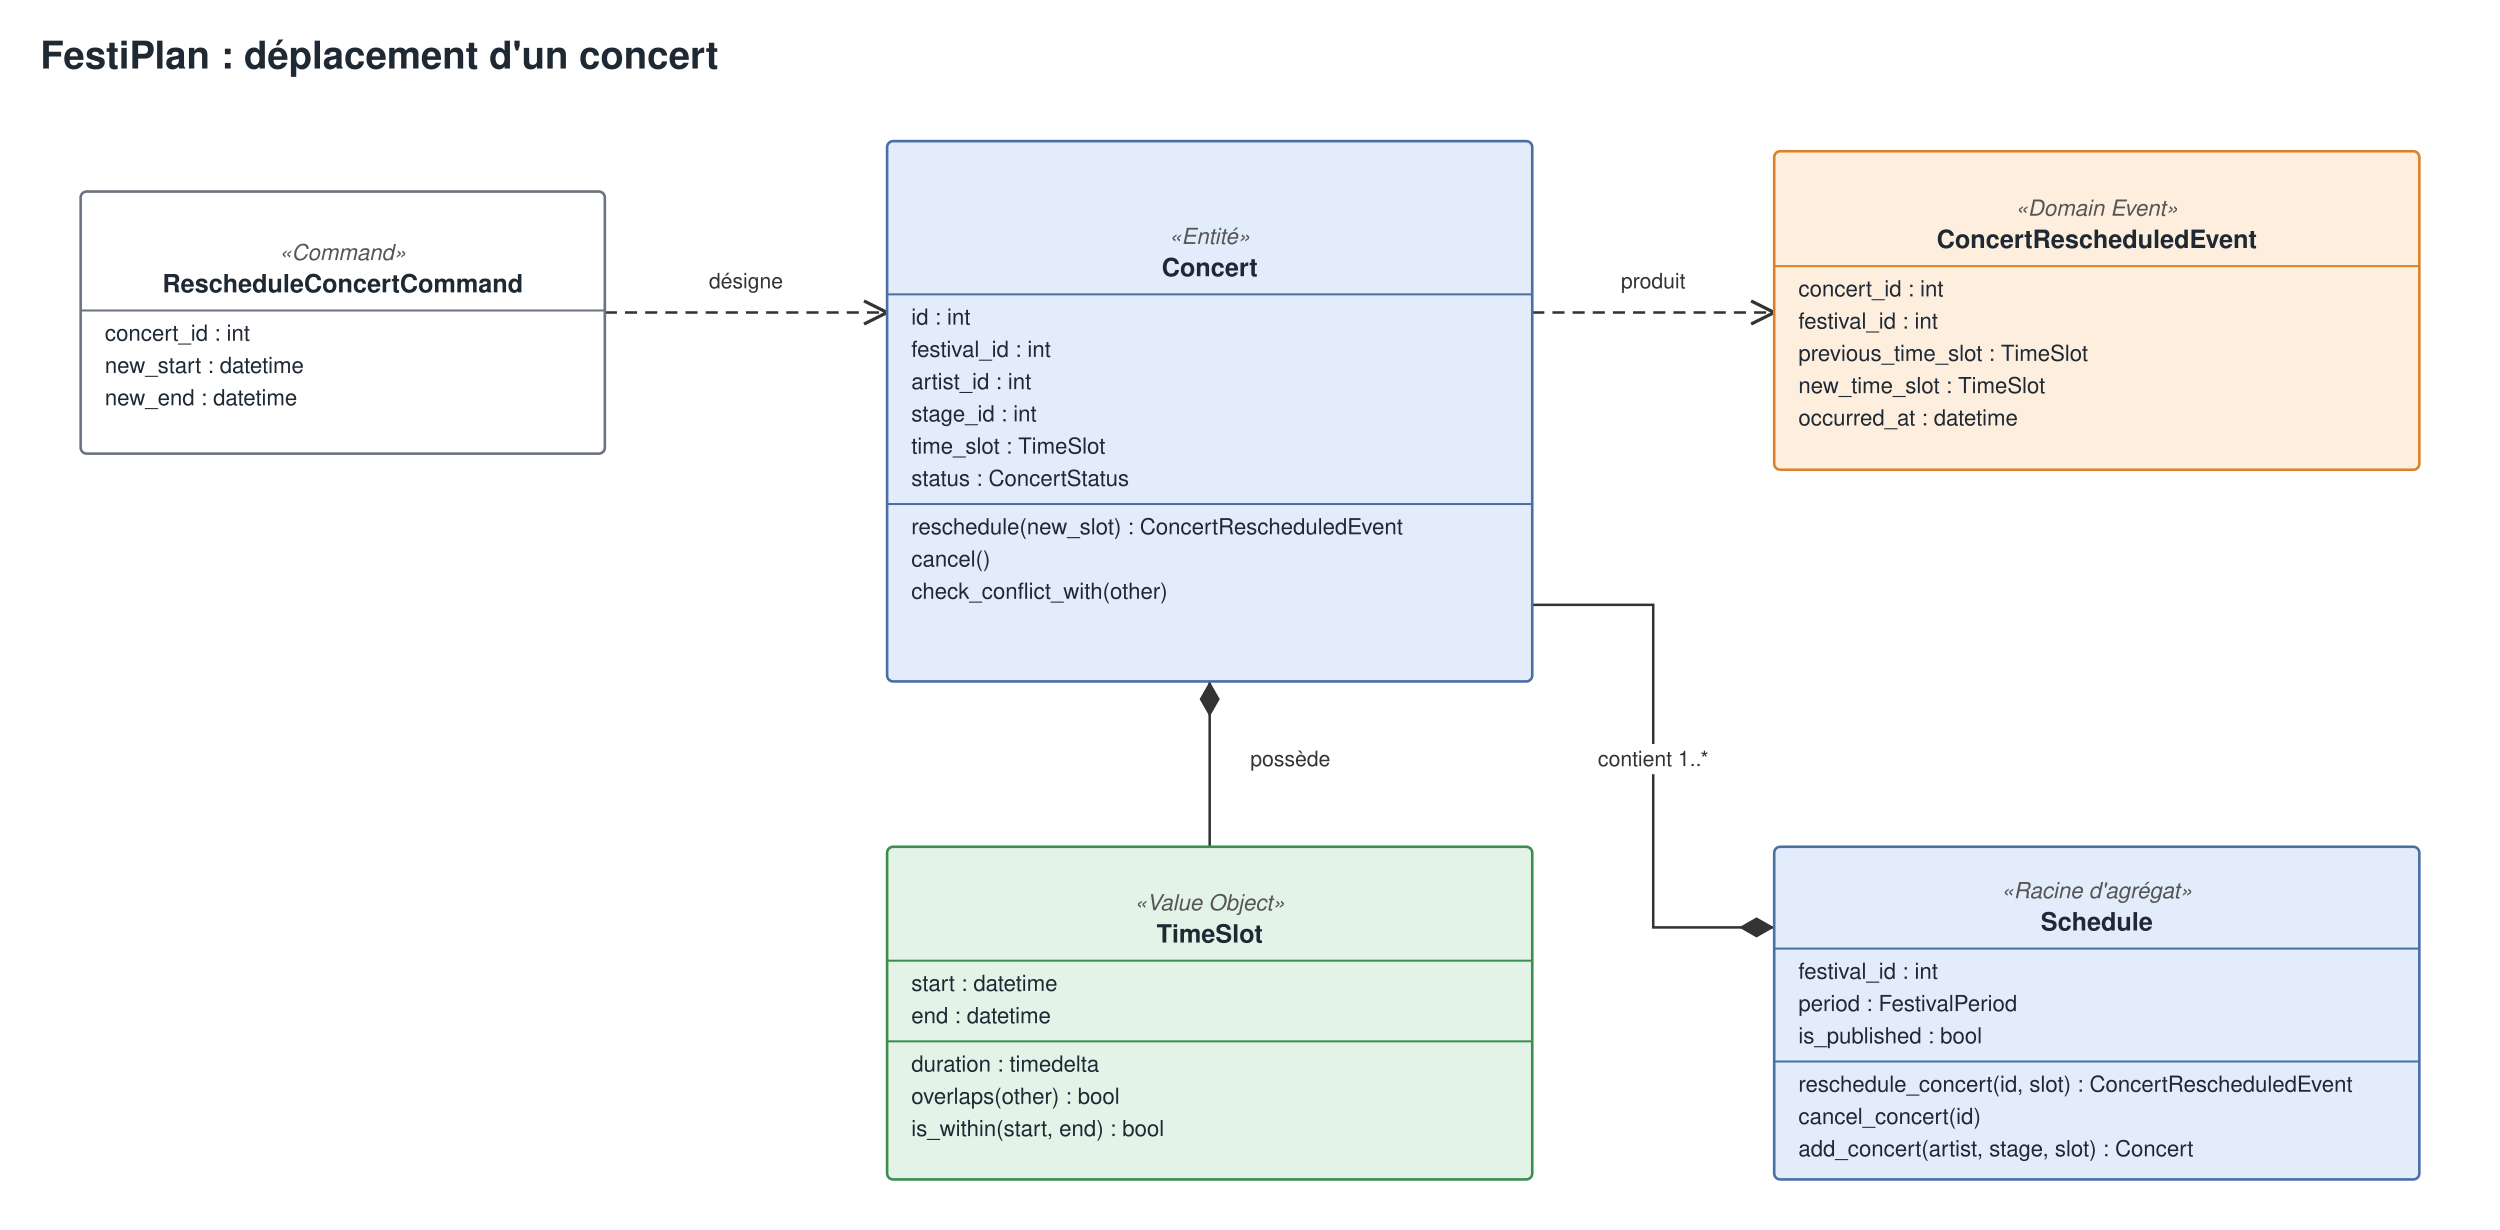
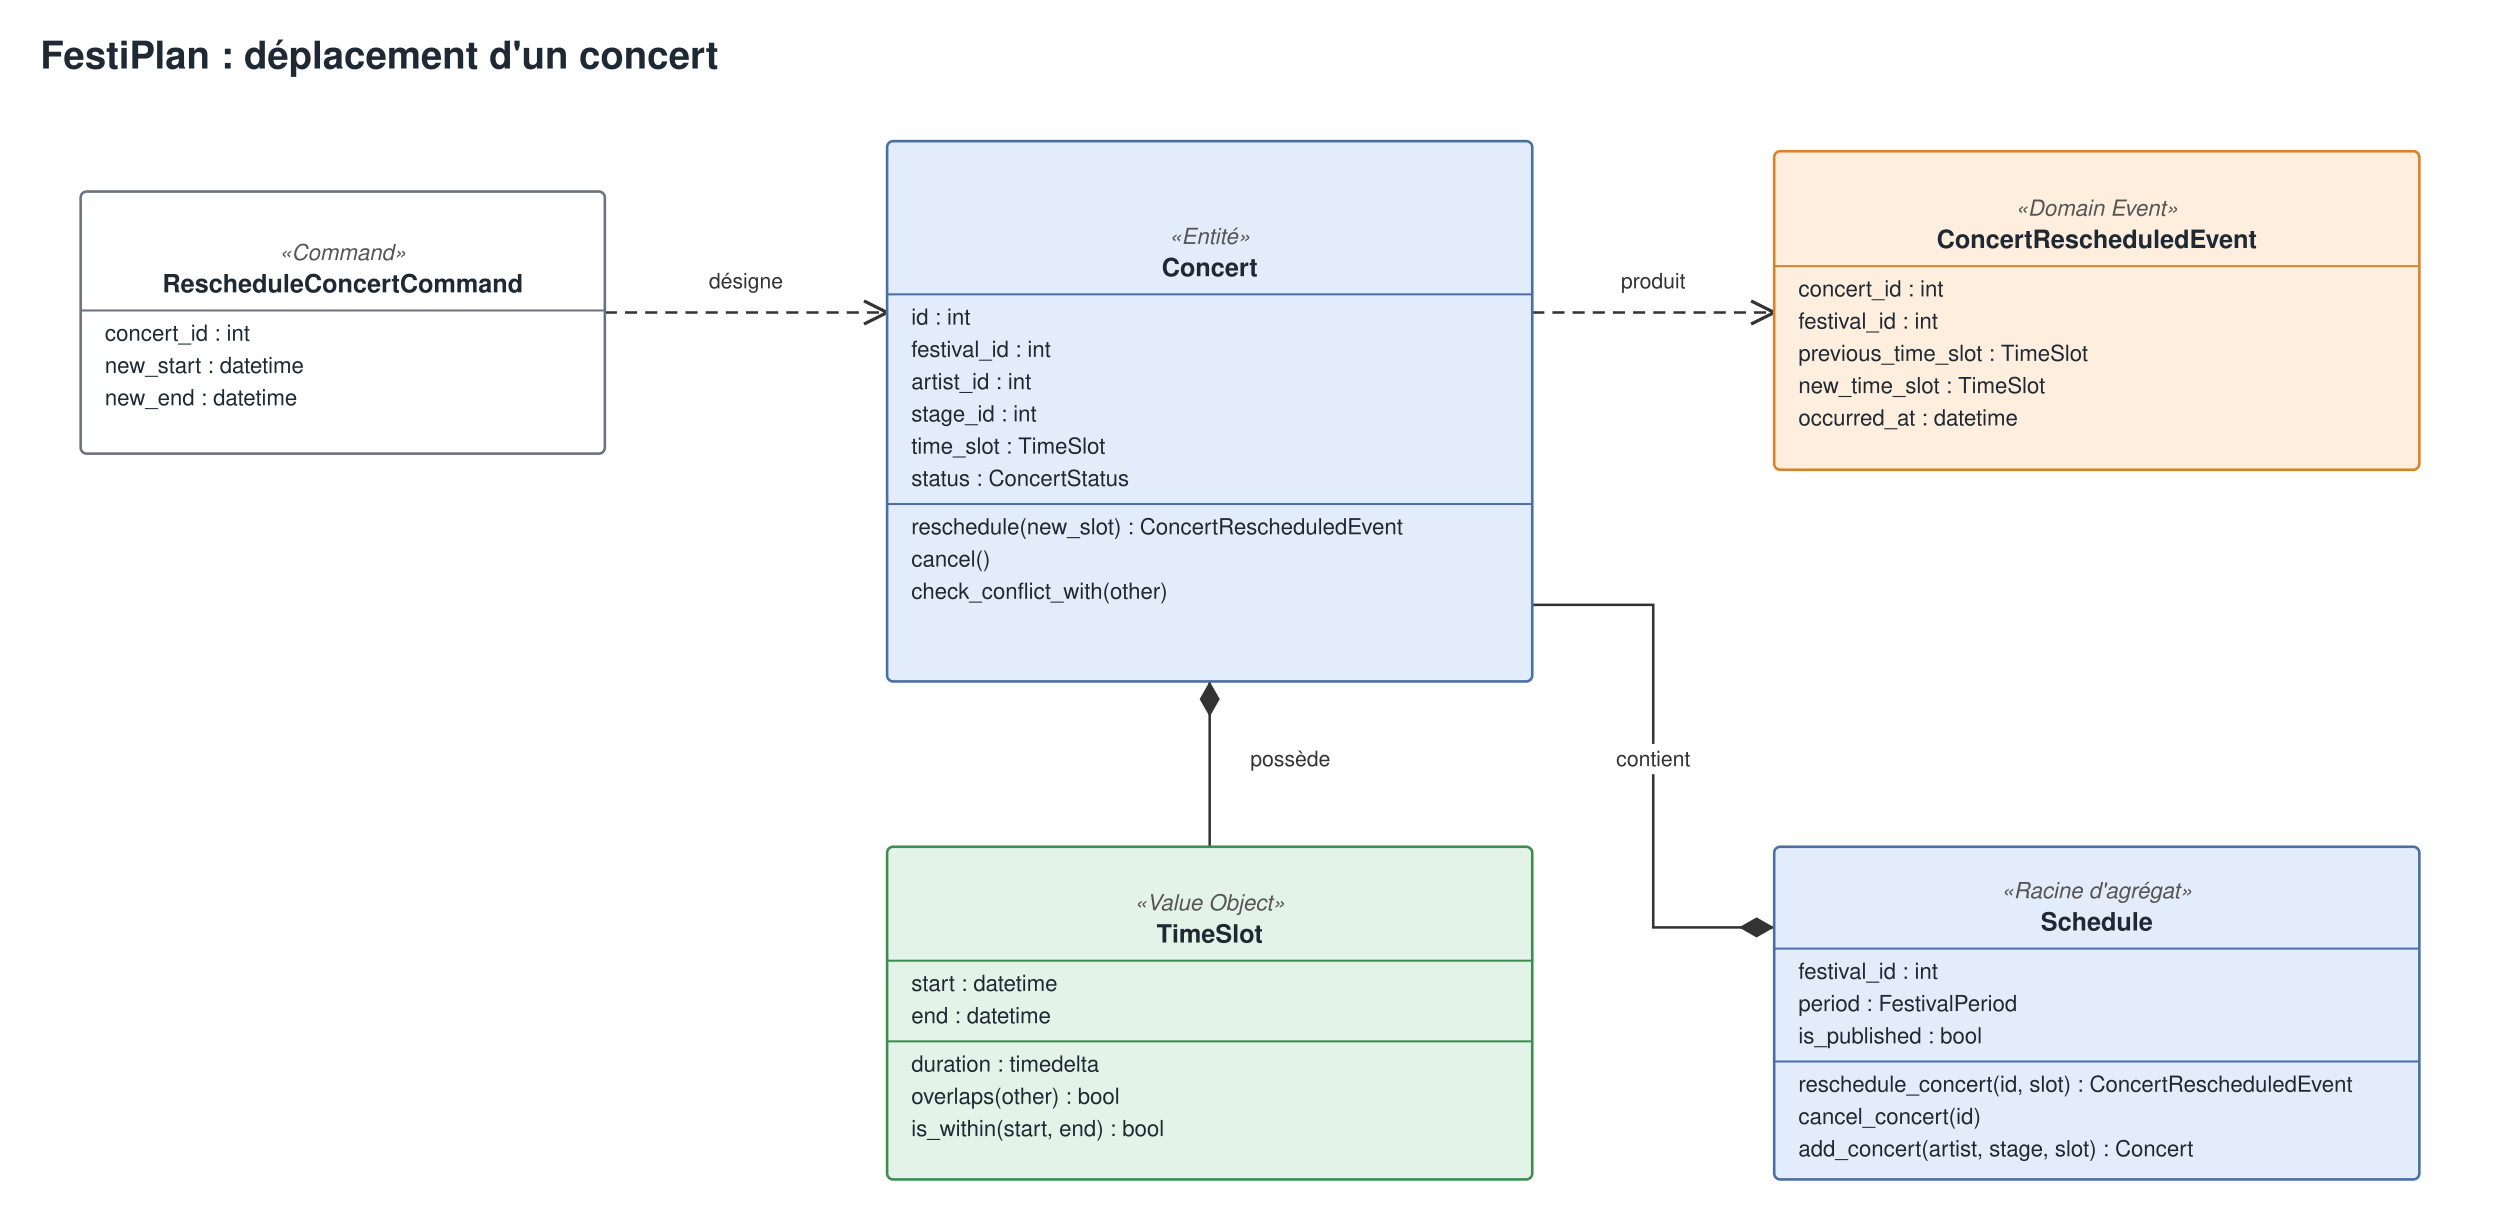
<svg xmlns="http://www.w3.org/2000/svg" viewBox="0 0 1240 610" width="1240" height="610" font-family="Segoe UI, Helvetica, Arial, sans-serif">
  <defs>
    <marker id="open" viewBox="0 0 12 12" refX="11" refY="6" markerWidth="11" markerHeight="11" orient="auto">
      <path d="M1,1 L11,6 L1,11" fill="none" stroke="#333" stroke-width="1.4" />
    </marker>
    <marker id="solid" viewBox="0 0 12 12" refX="11" refY="6" markerWidth="10" markerHeight="10" orient="auto">
      <path d="M1,1 L11,6 L1,11 Z" fill="#333" />
    </marker>
    <marker id="diamond" viewBox="0 0 16 10" refX="1" refY="5" markerWidth="16" markerHeight="10" orient="auto">
      <path d="M1,5 L8,1 L15,5 L8,9 Z" fill="#333" />
    </marker>
  </defs>
  <rect width="1240" height="610" fill="#ffffff" />
  <text x="20" y="34" font-size="19" font-weight="bold" font-style="normal" fill="#1f2933" text-anchor="start">FestiPlan : déplacement d'un concert</text>
  <polyline points="300,155 440,155" fill="none" stroke="#333" stroke-width="1.25" stroke-dasharray="6 4" marker-end="url(#open)" />
  <polyline points="760,155 880,155" fill="none" stroke="#333" stroke-width="1.25" stroke-dasharray="6 4" marker-end="url(#open)" />
  <polyline points="600,338 600,420" fill="none" stroke="#333" stroke-width="1.25" marker-start="url(#diamond)" />
  <polyline points="880,460 820,460 820,300 760,300" fill="none" stroke="#333" stroke-width="1.25" marker-start="url(#diamond)" />
  <rect x="40" y="95" width="260" height="130" rx="3" fill="#ffffff" stroke="#6b7280" stroke-width="1.3" />
  <text x="170.0" y="129.0" font-size="11" font-weight="normal" font-style="italic" fill="#555555" text-anchor="middle">«Command»</text>
  <text x="170.0" y="145.0" font-size="12.5" font-weight="bold" font-style="normal" fill="#1f2933" text-anchor="middle">RescheduleConcertCommand</text>
  <line x1="40" y1="154.0" x2="300" y2="154.0" stroke="#6b7280" />
  <text x="52" y="169.0" font-size="11" font-weight="normal" font-style="normal" fill="#1f2933" text-anchor="start">concert_id : int</text>
  <text x="52" y="185.0" font-size="11" font-weight="normal" font-style="normal" fill="#1f2933" text-anchor="start">new_start : datetime</text>
  <text x="52" y="201.0" font-size="11" font-weight="normal" font-style="normal" fill="#1f2933" text-anchor="start">new_end : datetime</text>
  <rect x="440" y="70" width="320" height="268" rx="3" fill="#e3ecfa" stroke="#4a6fa5" stroke-width="1.3" />
  <text x="600.0" y="121.0" font-size="11" font-weight="normal" font-style="italic" fill="#555555" text-anchor="middle">«Entité»</text>
  <text x="600.0" y="137.0" font-size="12.5" font-weight="bold" font-style="normal" fill="#1f2933" text-anchor="middle">Concert</text>
  <line x1="440" y1="146.0" x2="760" y2="146.0" stroke="#4a6fa5" />
  <text x="452" y="161.0" font-size="11" font-weight="normal" font-style="normal" fill="#1f2933" text-anchor="start">id : int</text>
  <text x="452" y="177.0" font-size="11" font-weight="normal" font-style="normal" fill="#1f2933" text-anchor="start">festival_id : int</text>
  <text x="452" y="193.0" font-size="11" font-weight="normal" font-style="normal" fill="#1f2933" text-anchor="start">artist_id : int</text>
  <text x="452" y="209.0" font-size="11" font-weight="normal" font-style="normal" fill="#1f2933" text-anchor="start">stage_id : int</text>
  <text x="452" y="225.0" font-size="11" font-weight="normal" font-style="normal" fill="#1f2933" text-anchor="start">time_slot : TimeSlot</text>
  <text x="452" y="241.0" font-size="11" font-weight="normal" font-style="normal" fill="#1f2933" text-anchor="start">status : ConcertStatus</text>
  <line x1="440" y1="250.0" x2="760" y2="250.0" stroke="#4a6fa5" />
  <text x="452" y="265.0" font-size="11" font-weight="normal" font-style="normal" fill="#1f2933" text-anchor="start">reschedule(new_slot) : ConcertRescheduledEvent</text>
  <text x="452" y="281.0" font-size="11" font-weight="normal" font-style="normal" fill="#1f2933" text-anchor="start">cancel()</text>
  <text x="452" y="297.0" font-size="11" font-weight="normal" font-style="normal" fill="#1f2933" text-anchor="start">check_conflict_with(other)</text>
  <rect x="880" y="75" width="320" height="158" rx="3" fill="#fdeedd" stroke="#d9822b" stroke-width="1.3" />
  <text x="1040.0" y="107.0" font-size="11" font-weight="normal" font-style="italic" fill="#555555" text-anchor="middle">«Domain Event»</text>
  <text x="1040.0" y="123.0" font-size="12.5" font-weight="bold" font-style="normal" fill="#1f2933" text-anchor="middle">ConcertRescheduledEvent</text>
  <line x1="880" y1="132.0" x2="1200" y2="132.0" stroke="#d9822b" />
  <text x="892" y="147.0" font-size="11" font-weight="normal" font-style="normal" fill="#1f2933" text-anchor="start">concert_id : int</text>
  <text x="892" y="163.0" font-size="11" font-weight="normal" font-style="normal" fill="#1f2933" text-anchor="start">festival_id : int</text>
  <text x="892" y="179.0" font-size="11" font-weight="normal" font-style="normal" fill="#1f2933" text-anchor="start">previous_time_slot : TimeSlot</text>
  <text x="892" y="195.0" font-size="11" font-weight="normal" font-style="normal" fill="#1f2933" text-anchor="start">new_time_slot : TimeSlot</text>
  <text x="892" y="211.0" font-size="11" font-weight="normal" font-style="normal" fill="#1f2933" text-anchor="start">occurred_at : datetime</text>
  <rect x="440" y="420" width="320" height="165" rx="3" fill="#e4f3e8" stroke="#3c8d50" stroke-width="1.3" />
  <text x="600.0" y="451.5" font-size="11" font-weight="normal" font-style="italic" fill="#555555" text-anchor="middle">«Value Object»</text>
  <text x="600.0" y="467.5" font-size="12.5" font-weight="bold" font-style="normal" fill="#1f2933" text-anchor="middle">TimeSlot</text>
  <line x1="440" y1="476.5" x2="760" y2="476.5" stroke="#3c8d50" />
  <text x="452" y="491.5" font-size="11" font-weight="normal" font-style="normal" fill="#1f2933" text-anchor="start">start : datetime</text>
  <text x="452" y="507.5" font-size="11" font-weight="normal" font-style="normal" fill="#1f2933" text-anchor="start">end : datetime</text>
  <line x1="440" y1="516.5" x2="760" y2="516.5" stroke="#3c8d50" />
  <text x="452" y="531.5" font-size="11" font-weight="normal" font-style="normal" fill="#1f2933" text-anchor="start">duration : timedelta</text>
  <text x="452" y="547.5" font-size="11" font-weight="normal" font-style="normal" fill="#1f2933" text-anchor="start">overlaps(other) : bool</text>
  <text x="452" y="563.5" font-size="11" font-weight="normal" font-style="normal" fill="#1f2933" text-anchor="start">is_within(start, end) : bool</text>
  <rect x="880" y="420" width="320" height="165" rx="3" fill="#e3ecfa" stroke="#4a6fa5" stroke-width="1.3" />
  <text x="1040.0" y="445.5" font-size="11" font-weight="normal" font-style="italic" fill="#555555" text-anchor="middle">«Racine d'agrégat»</text>
  <text x="1040.0" y="461.5" font-size="12.5" font-weight="bold" font-style="normal" fill="#1f2933" text-anchor="middle">Schedule</text>
  <line x1="880" y1="470.5" x2="1200" y2="470.5" stroke="#4a6fa5" />
  <text x="892" y="485.5" font-size="11" font-weight="normal" font-style="normal" fill="#1f2933" text-anchor="start">festival_id : int</text>
  <text x="892" y="501.5" font-size="11" font-weight="normal" font-style="normal" fill="#1f2933" text-anchor="start">period : FestivalPeriod</text>
  <text x="892" y="517.5" font-size="11" font-weight="normal" font-style="normal" fill="#1f2933" text-anchor="start">is_published : bool</text>
  <line x1="880" y1="526.5" x2="1200" y2="526.5" stroke="#4a6fa5" />
  <text x="892" y="541.5" font-size="11" font-weight="normal" font-style="normal" fill="#1f2933" text-anchor="start">reschedule_concert(id, slot) : ConcertRescheduledEvent</text>
  <text x="892" y="557.5" font-size="11" font-weight="normal" font-style="normal" fill="#1f2933" text-anchor="start">cancel_concert(id)</text>
  <text x="892" y="573.5" font-size="11" font-weight="normal" font-style="normal" fill="#1f2933" text-anchor="start">add_concert(artist, stage, slot) : Concert</text>
  <rect x="343.65" y="132" width="52.7" height="15" fill="#ffffff" />
  <text x="370" y="143" font-size="10.5" font-weight="normal" font-style="normal" fill="#333333" text-anchor="middle">désigne</text>
  <rect x="793.65" y="132" width="52.7" height="15" fill="#ffffff" />
  <text x="820" y="143" font-size="10.5" font-weight="normal" font-style="normal" fill="#333333" text-anchor="middle">produit</text>
  <rect x="613.65" y="369" width="52.7" height="15" fill="#ffffff" />
  <text x="640" y="380" font-size="10.5" font-weight="normal" font-style="normal" fill="#333333" text-anchor="middle">possède</text>
-   <rect x="786" y="369" width="68" height="15" fill="#ffffff" />
-   <text x="820" y="380" font-size="10.5" font-weight="normal" font-style="normal" fill="#333333" text-anchor="middle">contient 1..*</text>
+   <rect x="796" y="369" width="48" height="15" fill="#ffffff" />
+   <text x="820" y="380" font-size="10.5" font-weight="normal" font-style="normal" fill="#333333" text-anchor="middle">contient</text>
</svg>
